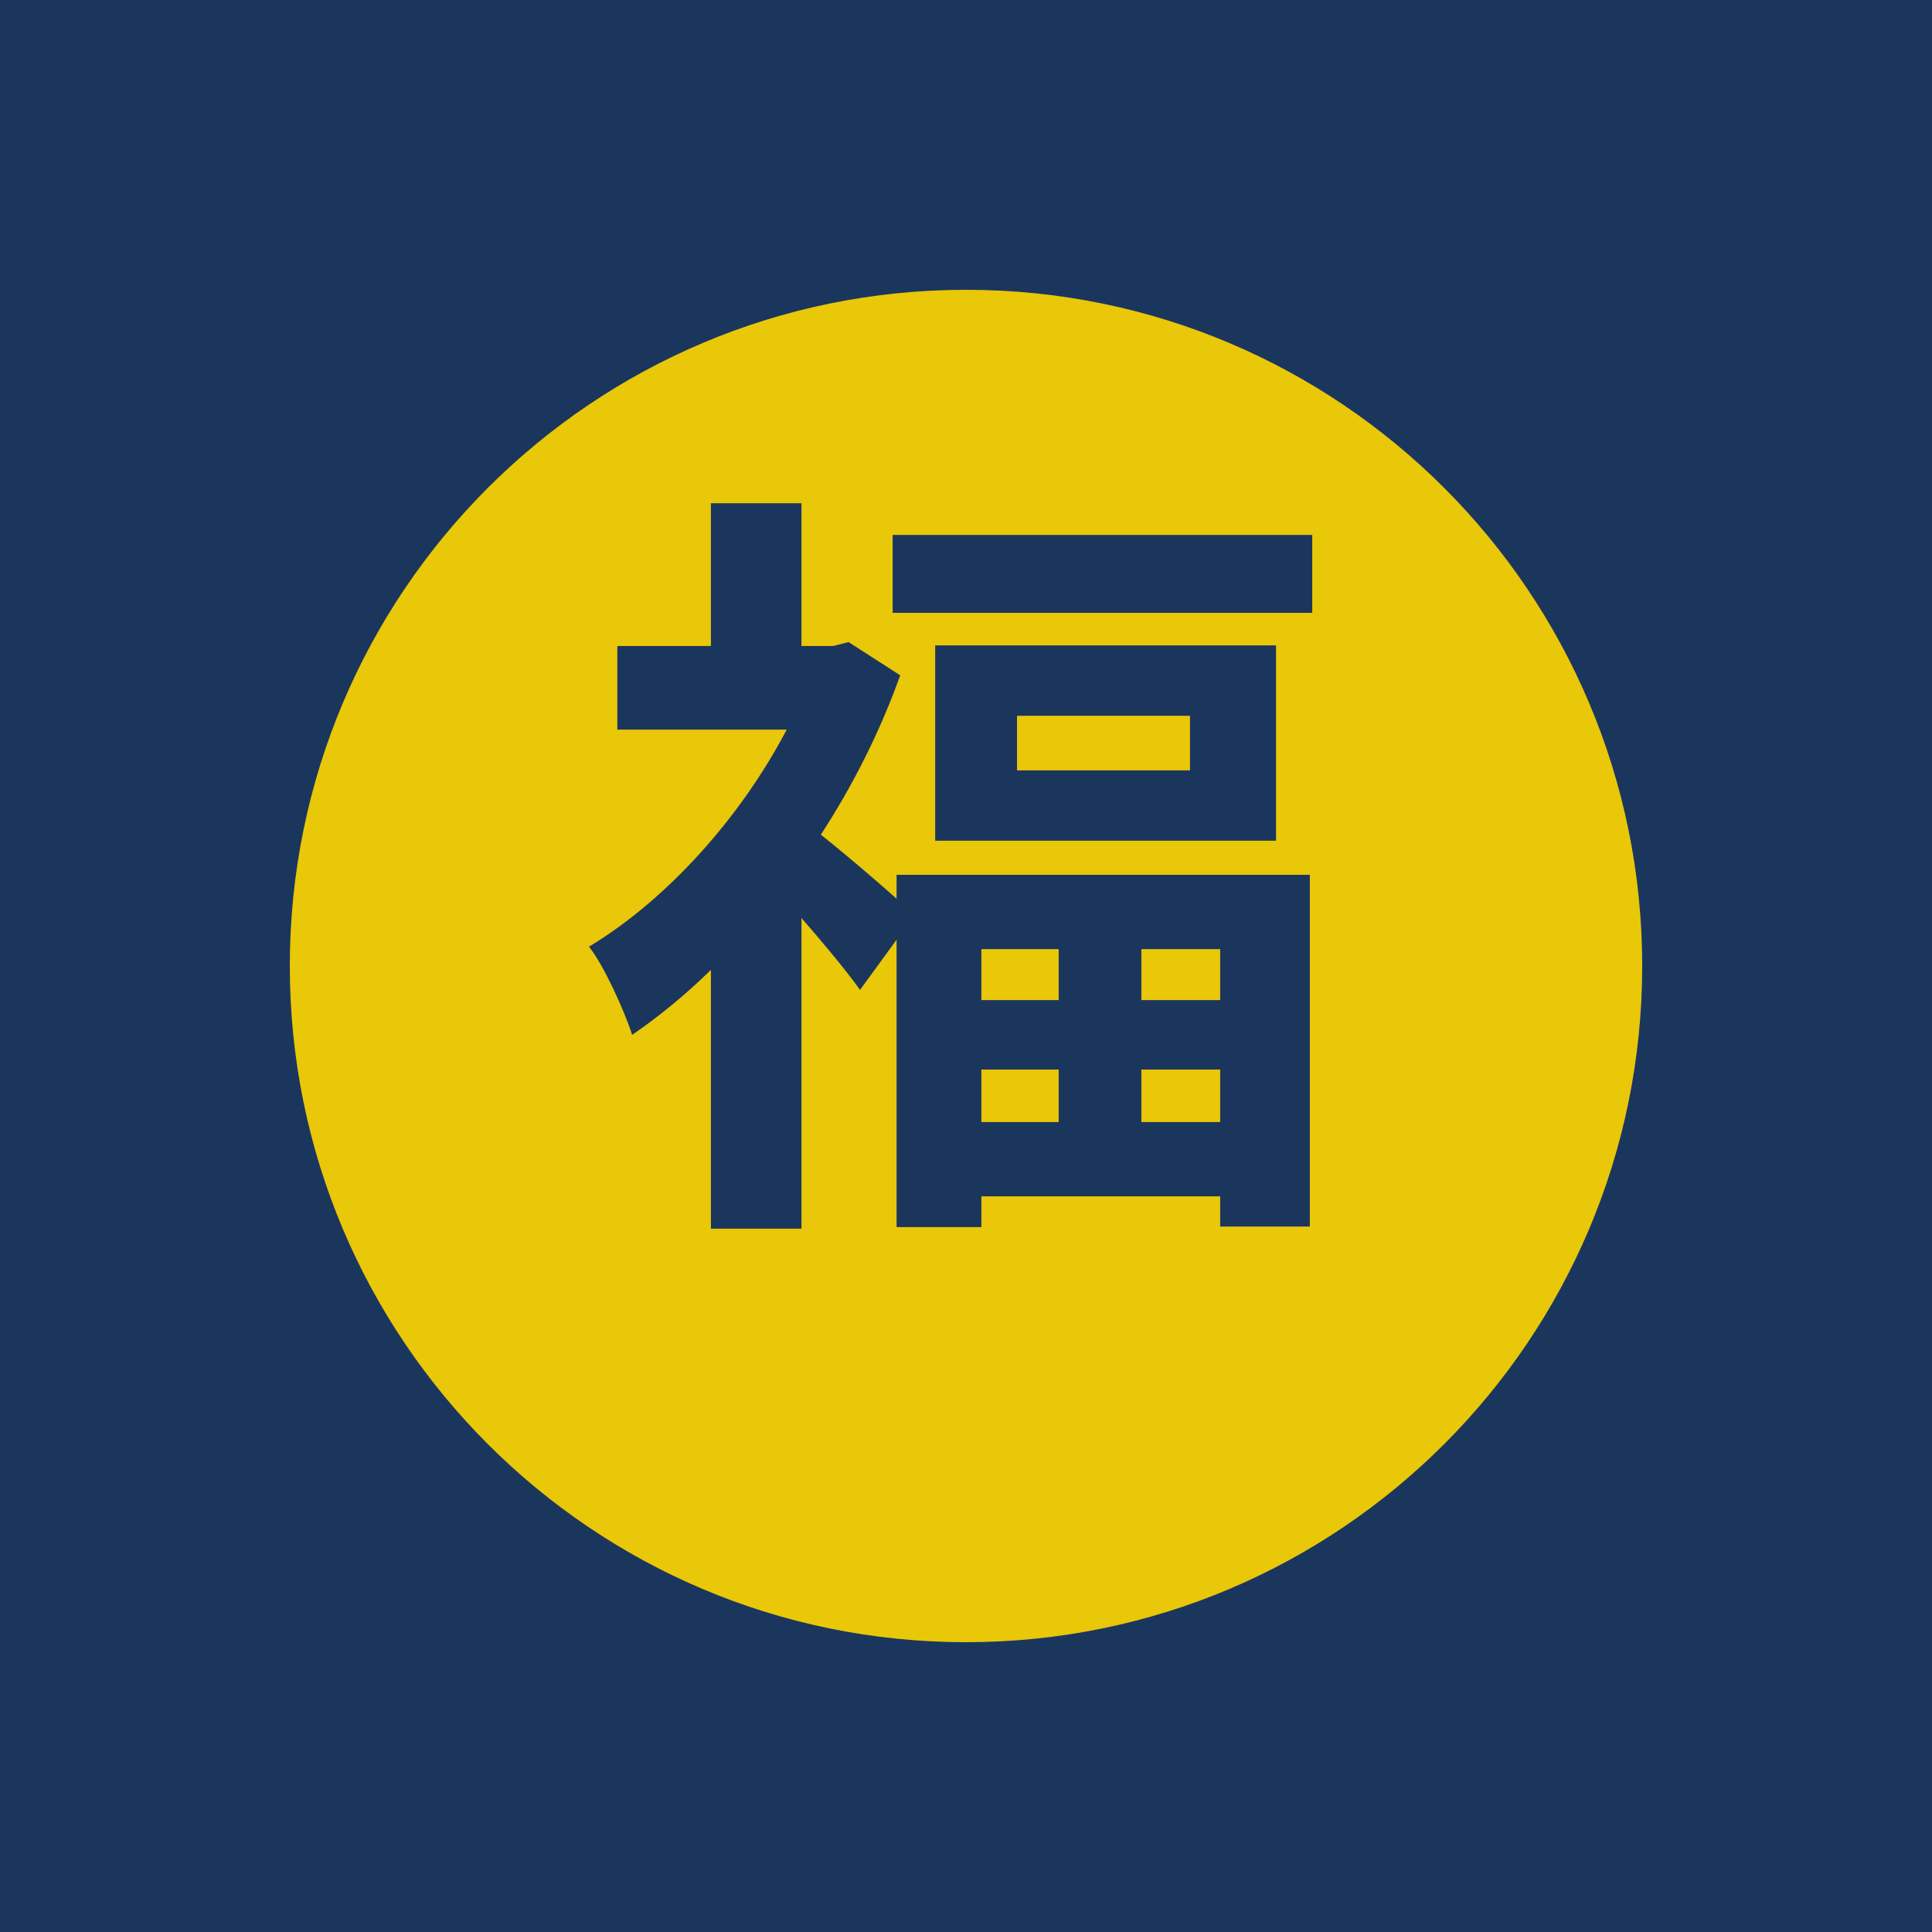
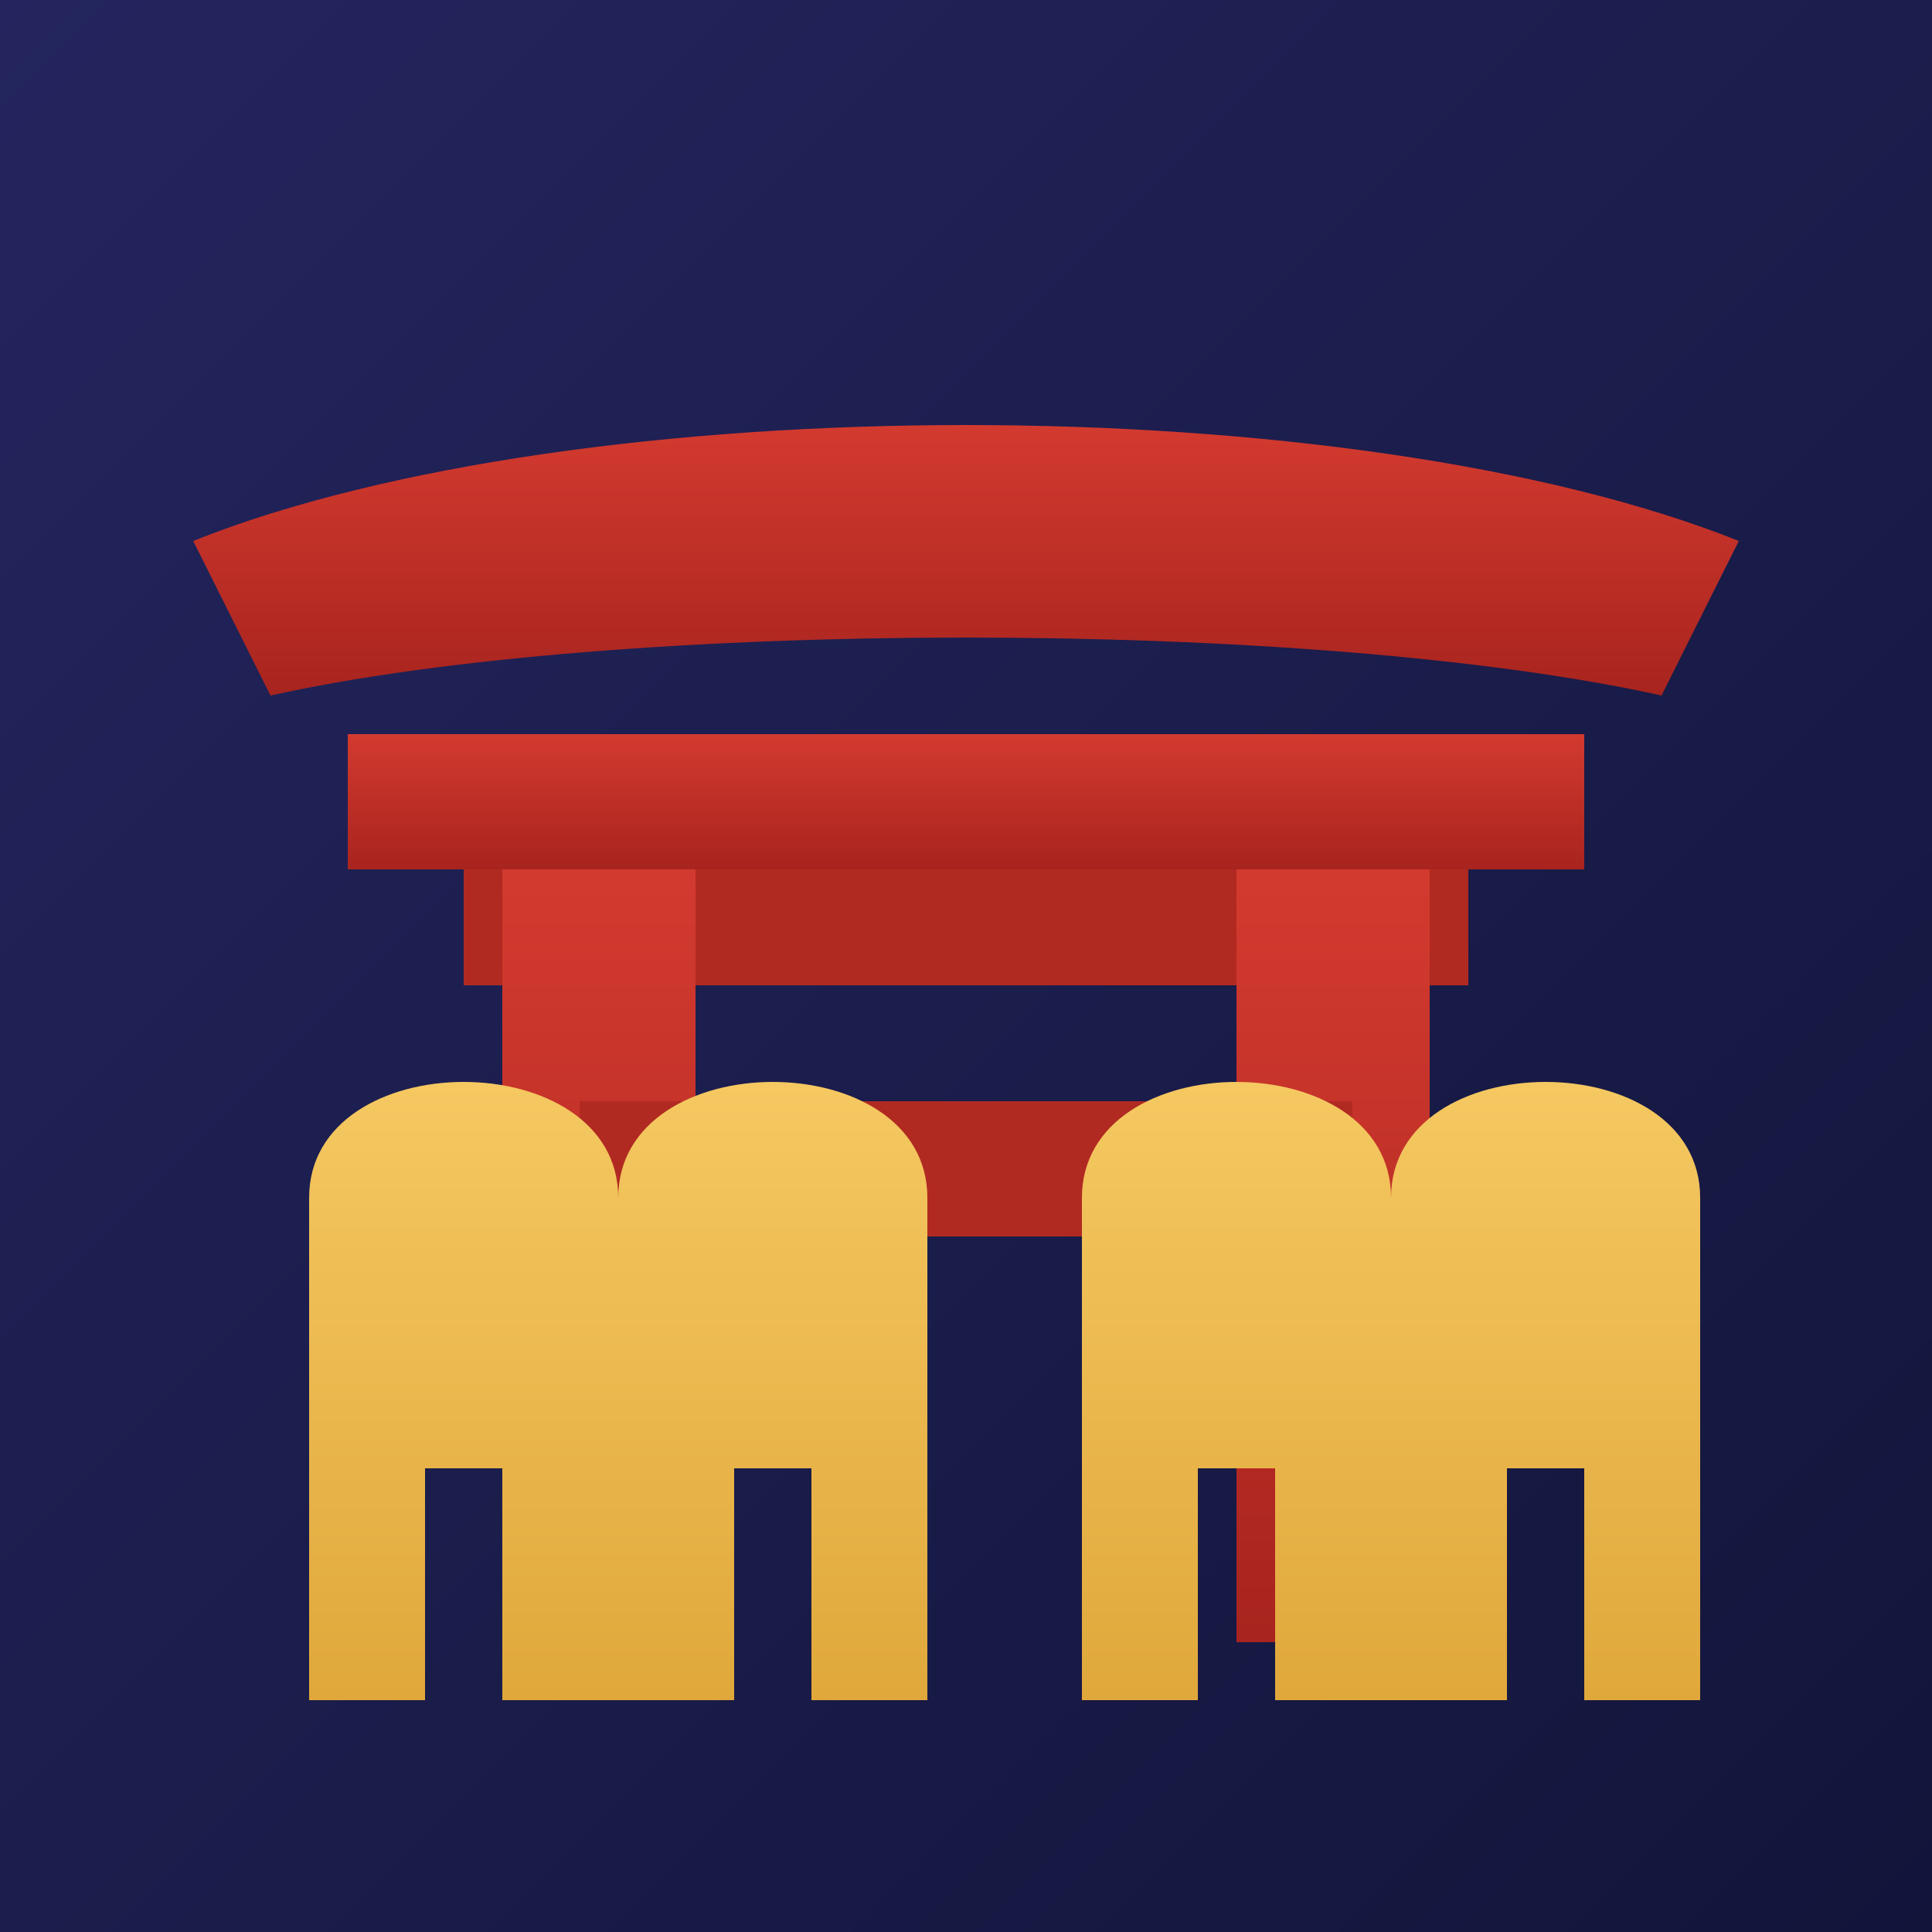
<svg xmlns="http://www.w3.org/2000/svg" viewBox="0 0 100 100">
-   <rect width="100" height="100" fill="#1B365D" />
-   <circle cx="50" cy="50" r="35" fill="#FFD700" opacity="0.9" />
-   <text x="50" y="60" font-family="Arial, sans-serif" font-size="40" font-weight="bold" text-anchor="middle" fill="#1B365D">福</text>
+   <defs>
+     <linearGradient id="bg" x1="0" y1="0" x2="1" y2="1">
+       <stop offset="0%" stop-color="#24255E" />
+       <stop offset="100%" stop-color="#12153A" />
+     </linearGradient>
+     <linearGradient id="torii" x1="0" y1="0" x2="0" y2="1">
+       <stop offset="0%" stop-color="#D33A2F" />
+       <stop offset="100%" stop-color="#A8241E" />
+     </linearGradient>
+     <linearGradient id="fig" x1="0" y1="0" x2="0" y2="1">
+       <stop offset="0%" stop-color="#F5C861" />
+       <stop offset="100%" stop-color="#E0A83B" />
+     </linearGradient>
+   </defs>
+   <rect width="100" height="100" fill="url(#bg)" />
+   <path fill="url(#torii)" d="M10 28 C30 20 70 20 90 28 L86 36 C68 32 32 32 14 36 Z" />
+   <rect x="18" y="38" width="64" height="7" fill="url(#torii)" />
+   <rect x="24" y="45" width="52" height="6" fill="#B12A22" />
+   <rect x="26" y="45" width="10" height="40" fill="url(#torii)" />
+   <rect x="64" y="45" width="10" height="40" fill="url(#torii)" />
+   <rect x="30" y="57" width="40" height="7" fill="#B12A22" />
+   <path fill="url(#fig)" d="M16 62 C16 58 20 56 24 56 C28 56 32 58 32 62 V88 H26 V76 H22 V88 H16 Z" />
+   <path fill="url(#fig)" d="M32 62 C32 58 36 56 40 56 C44 56 48 58 48 62 V88 H42 V76 H38 V88 H32 Z" />
+   <path fill="url(#fig)" d="M56 62 C56 58 60 56 64 56 C68 56 72 58 72 62 V88 H66 V76 H62 V88 H56 Z" />
+   <path fill="url(#fig)" d="M72 62 C72 58 76 56 80 56 C84 56 88 58 88 62 V88 H82 V76 H78 V88 H72 Z" />
</svg>
